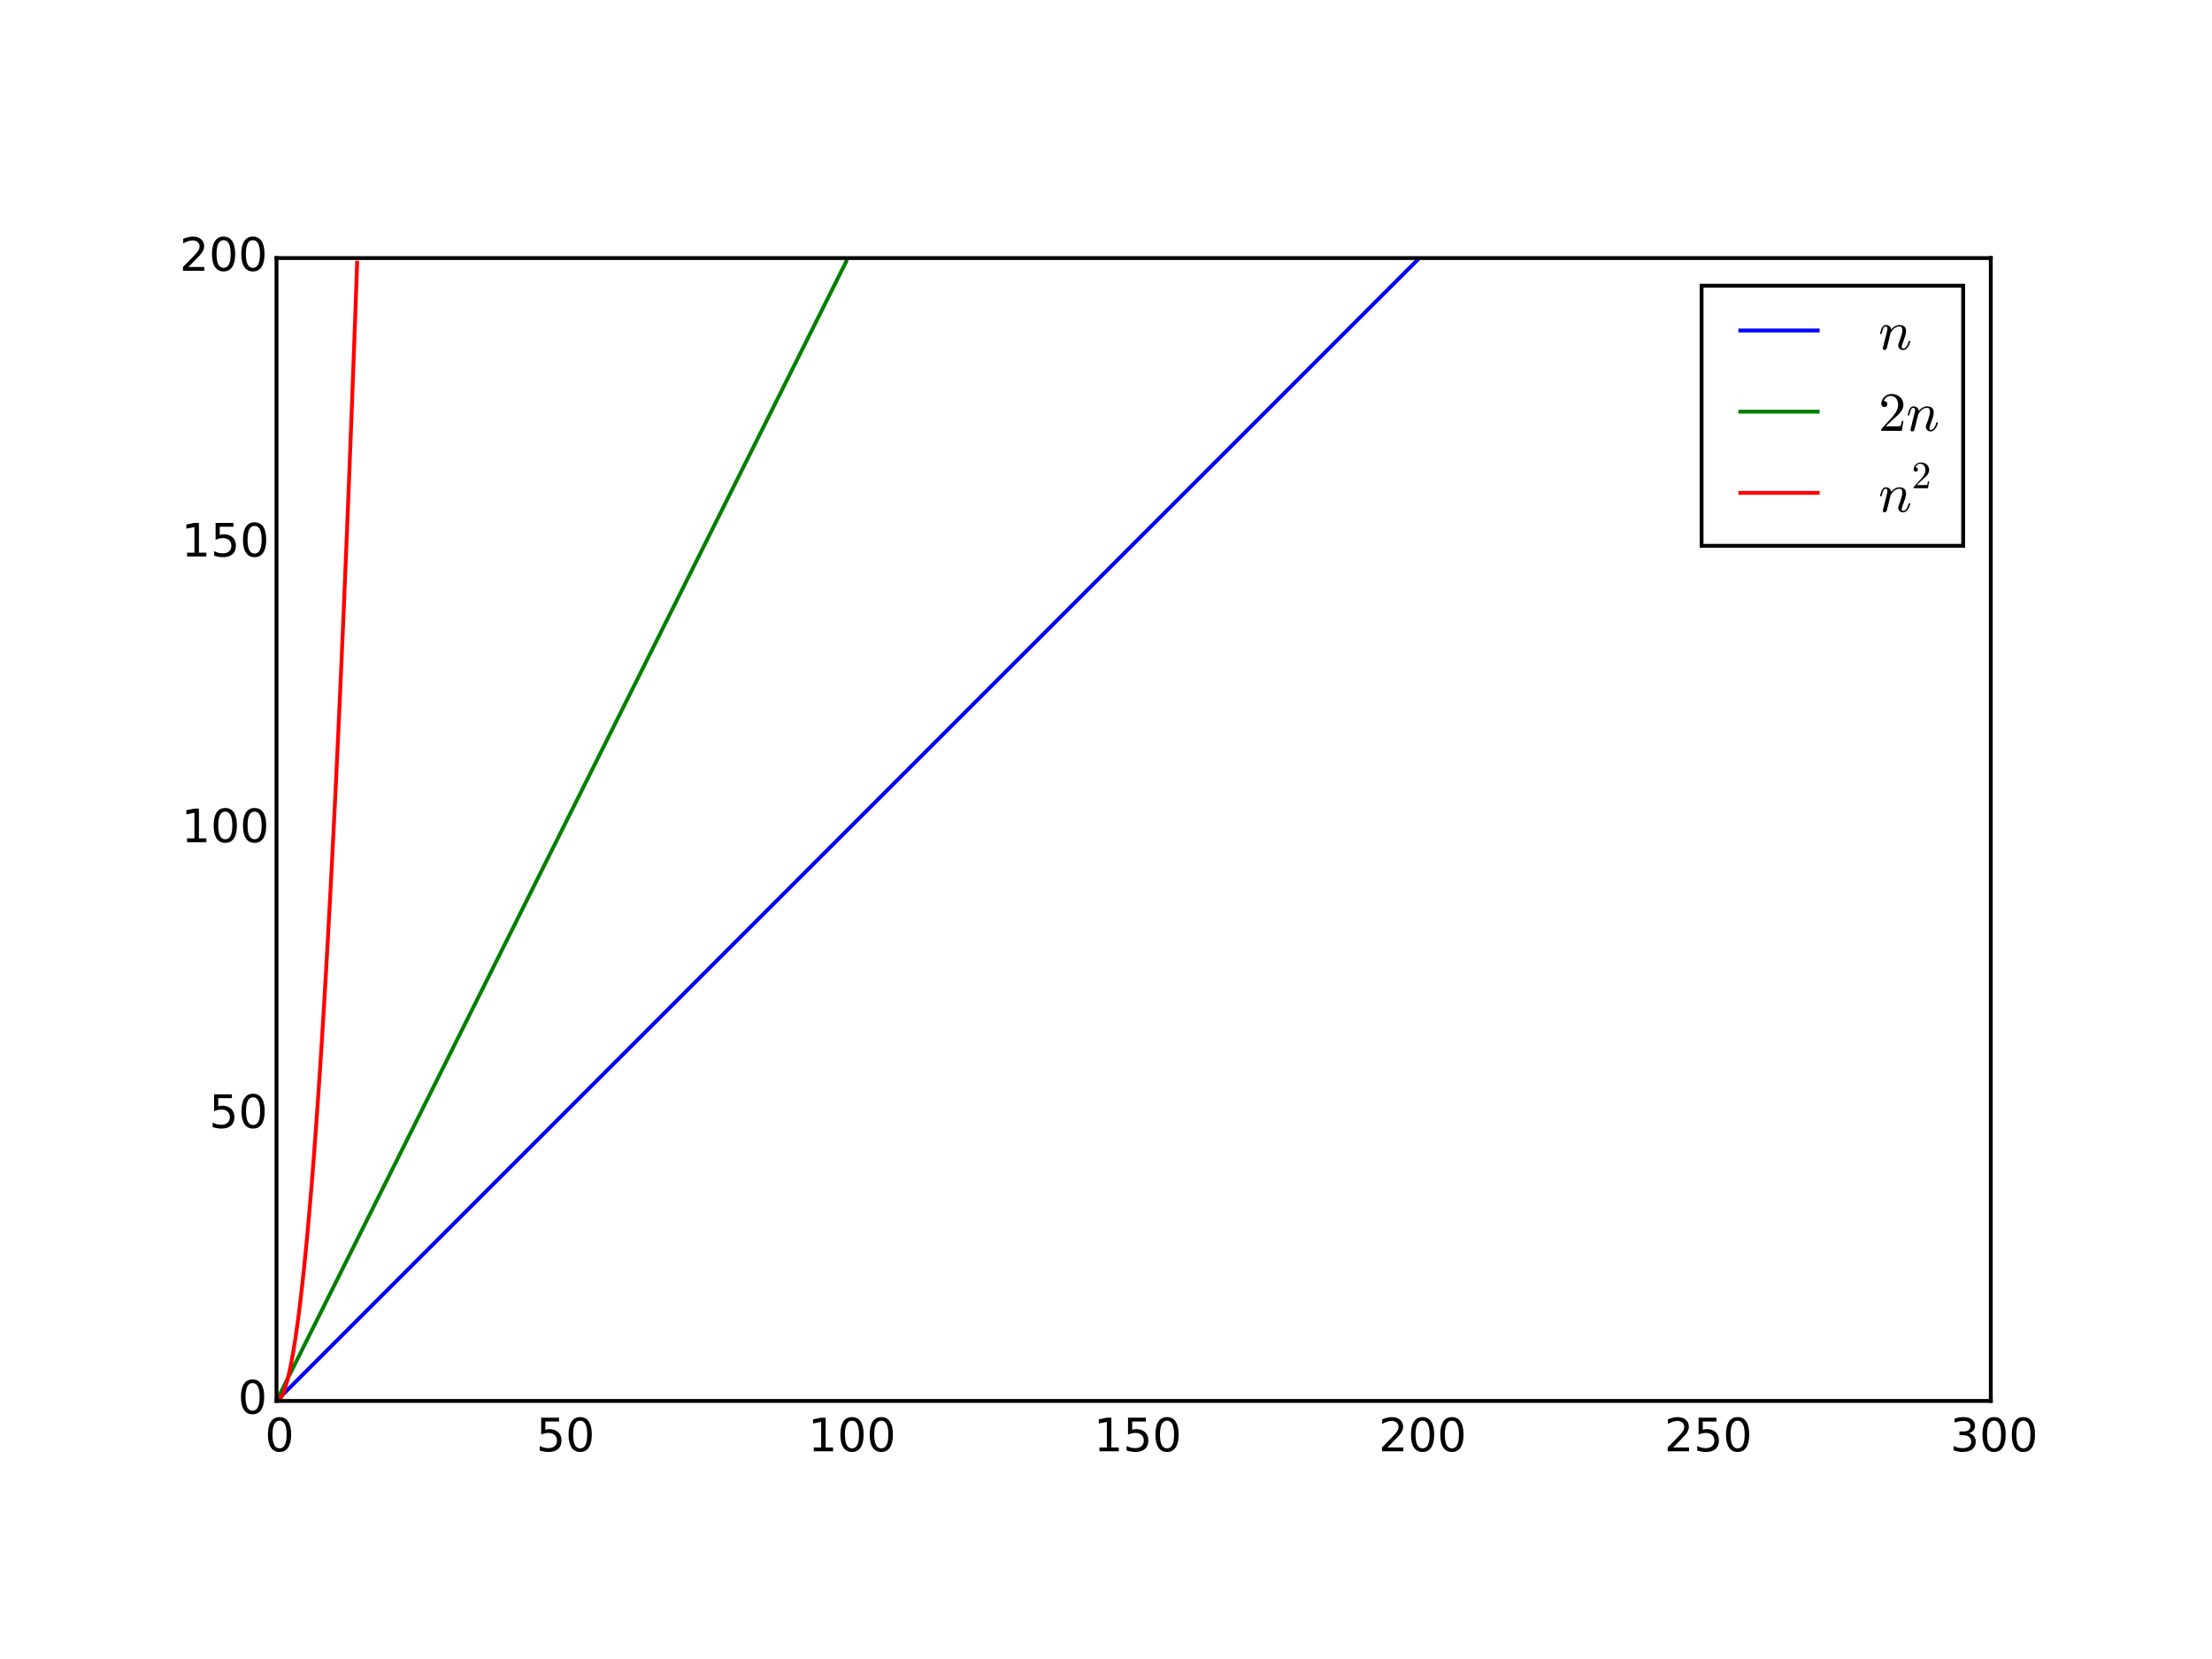
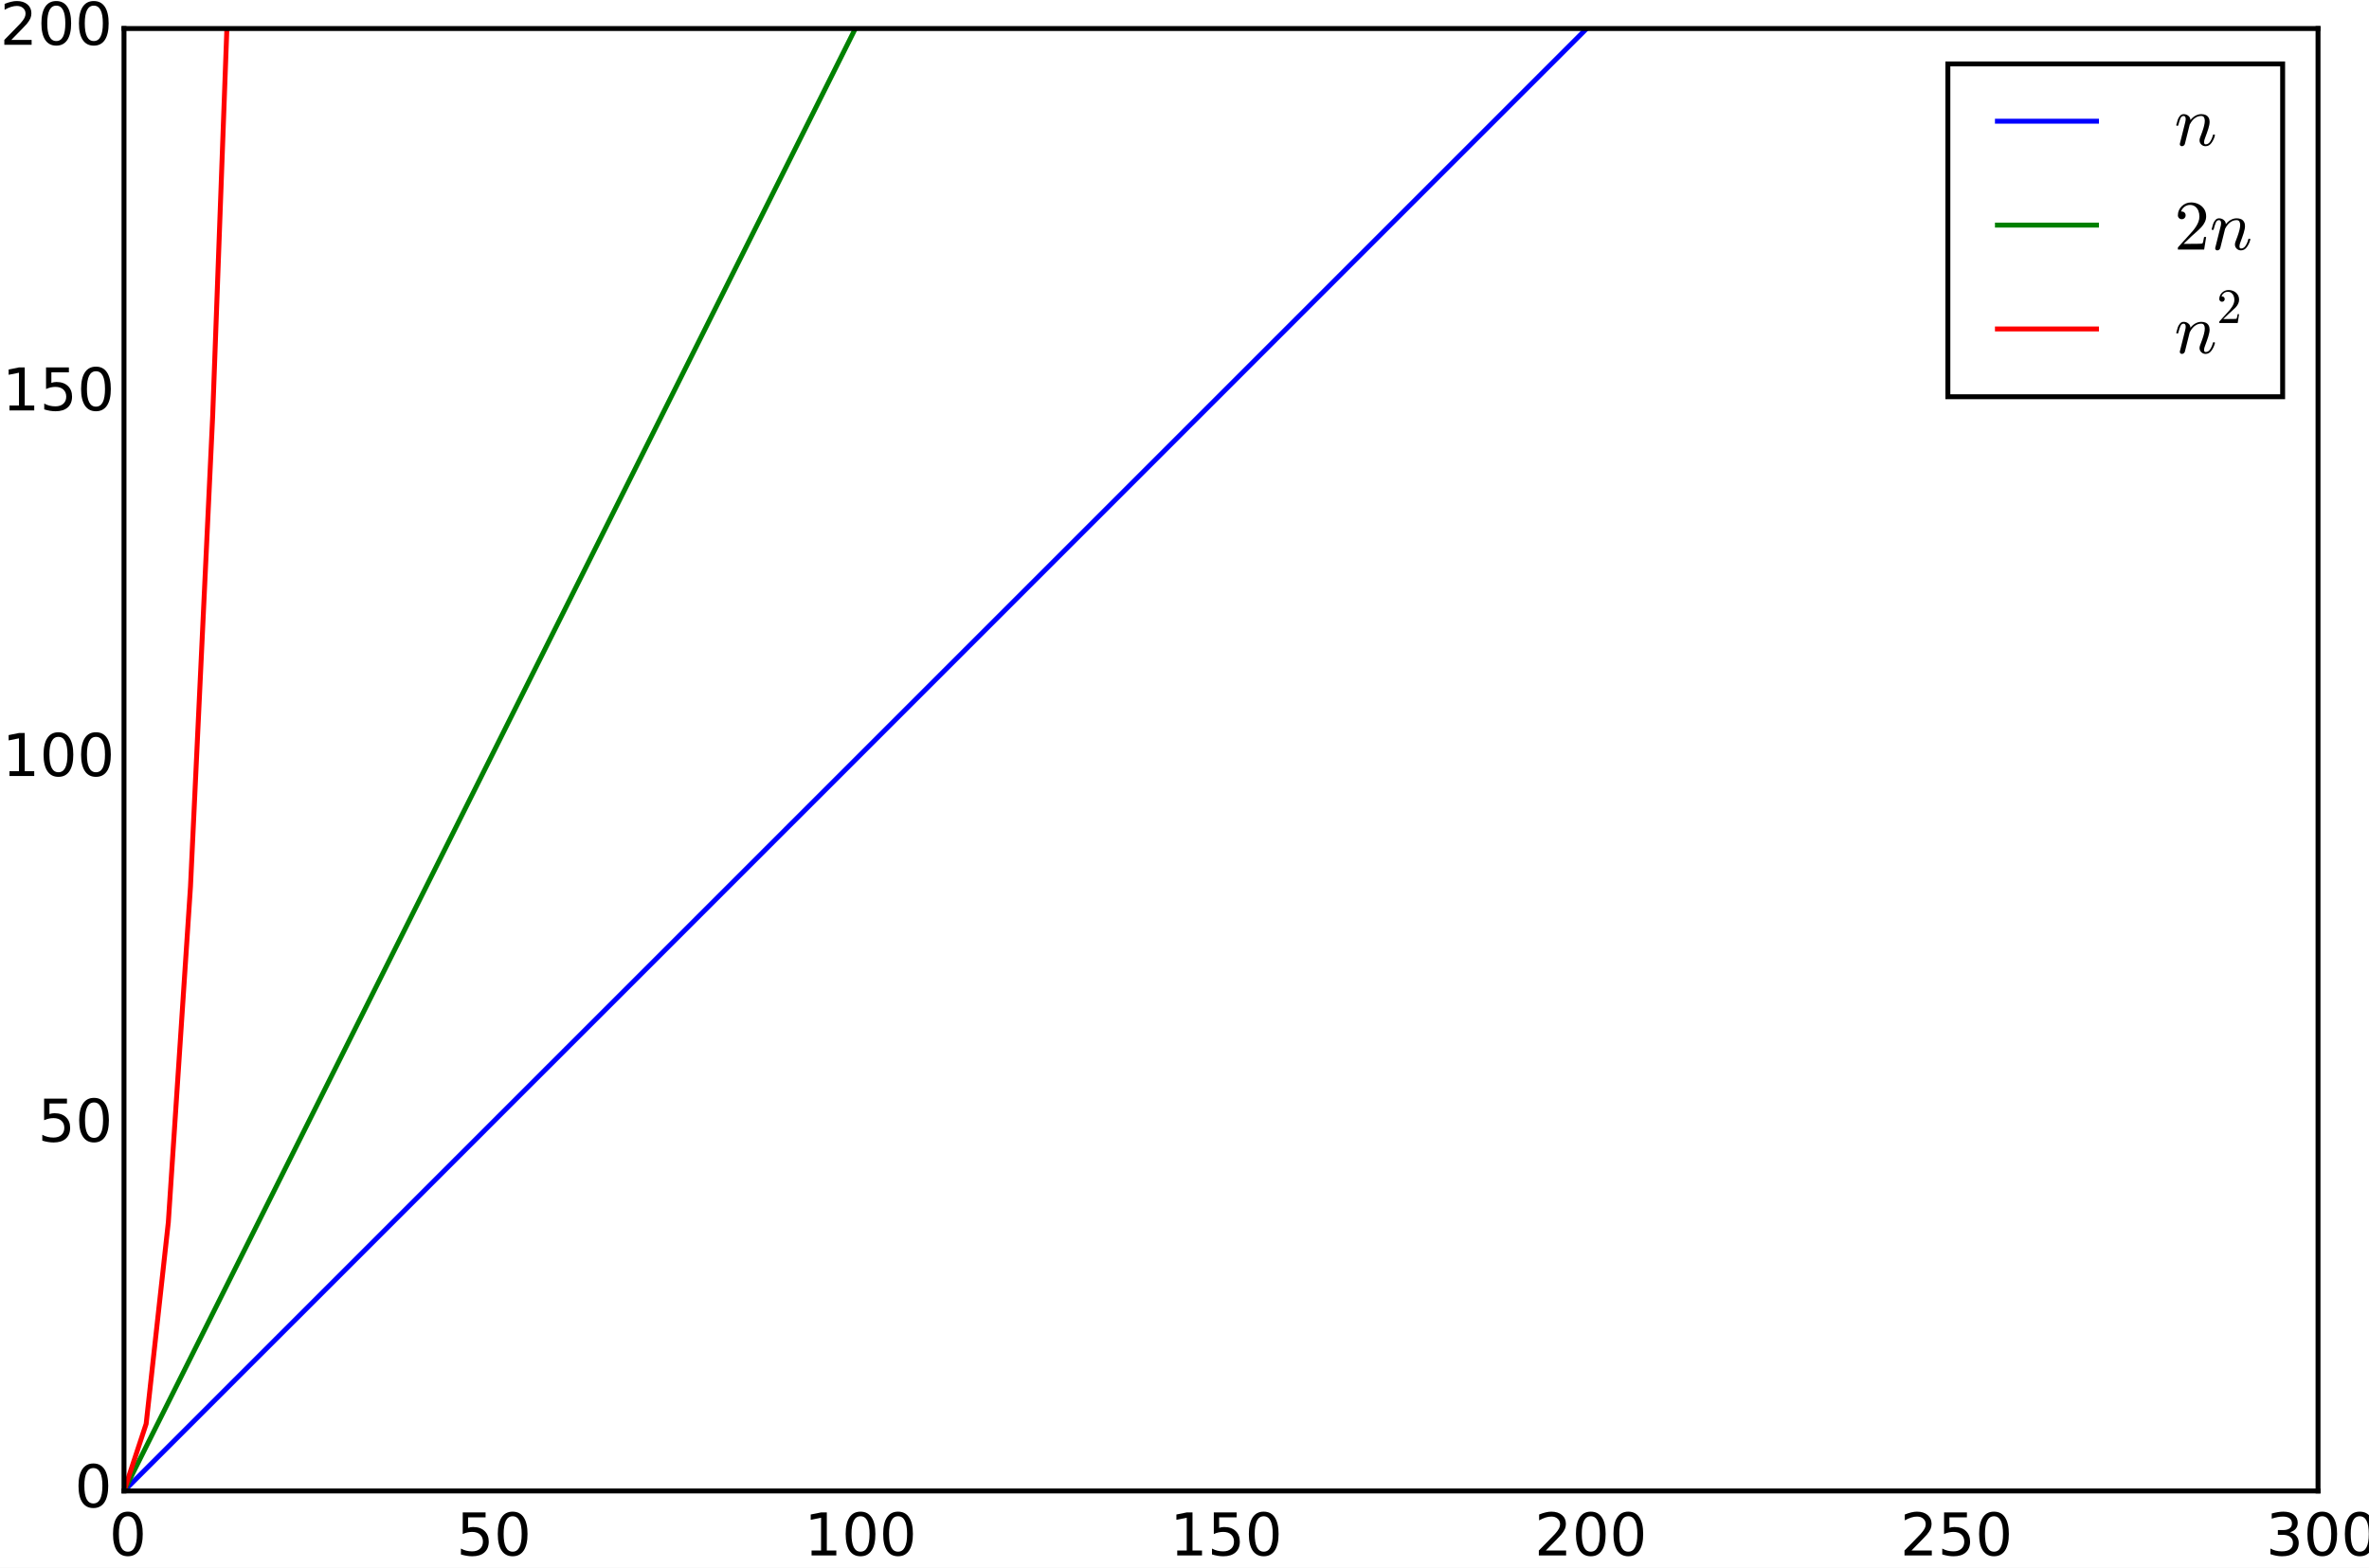
- <svg xmlns="http://www.w3.org/2000/svg" xmlns:xlink="http://www.w3.org/1999/xlink" height="432pt" version="1.1" viewBox="0 0 576 432" width="576pt">
+ <svg xmlns="http://www.w3.org/2000/svg" xmlns:xlink="http://www.w3.org/1999/xlink" height="319pt" version="1.1" viewBox="0 0 482 319" width="482pt">
  <defs>
    <style type="text/css">
*{stroke-linecap:butt;stroke-linejoin:round;}
  </style>
  </defs>
  <g id="figure_1">
    <g id="patch_1">
-       <path d=" M0 432 L576 432 L576 0 L0 0 z " style="fill:#ffffff;" />
+       <path d=" M0 319.021 L482.225 319.021 L482.225 0 L0 0 z " style="fill:#ffffff;" />
    </g>
    <g id="axes_1">
      <g id="patch_2">
-         <path d=" M72 364.8 L518.4 364.8 L518.4 67.2 L72 67.2 z " style="fill:#ffffff;" />
+         <path d=" M25.229 303.407 L471.629 303.407 L471.629 5.807 L25.229 5.807 z " style="fill:#ffffff;" />
      </g>
      <g id="line2d_1">
-         <path clip-path="url(#pc27dade812)" d=" M72.447 364.353 L369.153 67.647 L369.153 67.647" style="fill:none;stroke:#0000ff;stroke-linecap:square;" />
+         <path clip-path="url(#pc63afd2d6b)" d=" M25.229 303.407 L29.738 298.898 L34.247 294.389 L38.756 289.88 L43.265 285.371 L47.774 280.861 L52.283 276.352 L56.792 271.843 L61.301 267.334 L65.811 262.825 L70.32 258.316 L74.829 253.807 L79.338 249.298 L83.847 244.789 L88.356 240.28 L92.865 235.771 L97.374 231.261 L101.883 226.752 L106.392 222.243 L110.901 217.734 L115.411 213.225 L119.92 208.716 L124.429 204.207 L128.938 199.698 L133.447 195.189 L137.956 190.68 L142.465 186.171 L146.974 181.661 L151.483 177.152 L155.992 172.643 L160.501 168.134 L165.011 163.625 L169.52 159.116 L174.029 154.607 L178.538 150.098 L183.047 145.589 L187.556 141.08 L192.065 136.571 L196.574 132.061 L201.083 127.552 L205.592 123.043 L210.101 118.534 L214.611 114.025 L219.12 109.516 L223.629 105.007 L228.138 100.498 L232.647 95.989 L237.156 91.48 L241.665 86.971 L246.174 82.461 L250.683 77.952 L255.192 73.443 L259.701 68.934 L264.211 64.425 L268.72 59.916 L273.229 55.407 L277.738 50.898 L282.247 46.389 L286.756 41.88 L291.265 37.37 L295.774 32.861 L300.283 28.352 L304.792 23.843 L309.301 19.334 L313.811 14.825 L318.32 10.316 L322.829 5.807 L327.338 1.298 L329.636 -1" style="fill:none;stroke:#0000ff;stroke-linecap:square;" />
      </g>
      <g id="line2d_2">
-         <path clip-path="url(#pc27dade812)" d=" M72.447 363.906 L220.353 68.094 L220.353 68.094" style="fill:none;stroke:#008000;stroke-linecap:square;" />
+         <path clip-path="url(#pc63afd2d6b)" d=" M25.229 303.407 L29.738 294.389 L34.247 285.371 L38.756 276.352 L43.265 267.334 L47.774 258.316 L52.283 249.298 L56.792 240.28 L61.301 231.261 L65.811 222.243 L70.32 213.225 L74.829 204.207 L79.338 195.189 L83.847 186.171 L88.356 177.152 L92.865 168.134 L97.374 159.116 L101.883 150.098 L106.392 141.08 L110.901 132.061 L115.411 123.043 L119.92 114.025 L124.429 105.007 L128.938 95.989 L133.447 86.971 L137.956 77.952 L142.465 68.934 L146.974 59.916 L151.483 50.898 L155.992 41.88 L160.501 32.861 L165.011 23.843 L169.52 14.825 L174.029 5.807 L177.432 -1" style="fill:none;stroke:#008000;stroke-linecap:square;" />
      </g>
      <g id="line2d_3">
-         <path clip-path="url(#pc27dade812)" d=" M72.447 364.666 L72.894 364.263 L73.341 363.592 L73.787 362.653 L74.234 361.445 L74.681 359.969 L75.128 358.225 L75.575 356.212 L76.022 353.931 L76.469 351.381 L76.915 348.563 L77.362 345.477 L77.809 342.122 L78.256 338.499 L78.703 334.608 L79.15 330.448 L79.596 326.02 L80.043 321.323 L80.49 316.358 L80.937 311.125 L81.384 305.623 L81.831 299.853 L82.278 293.814 L82.724 287.508 L83.171 280.932 L83.618 274.089 L84.065 266.977 L84.512 259.596 L84.959 251.948 L85.405 244.031 L85.852 235.845 L86.299 227.391 L86.746 218.669 L87.193 209.678 L87.64 200.419 L88.087 190.892 L88.533 181.096 L88.98 171.032 L89.427 160.7 L89.874 150.099 L90.321 139.23 L90.768 128.092 L91.214 116.686 L91.661 105.012 L92.108 93.069 L92.555 80.858 L93.002 68.378" style="fill:none;stroke:#ff0000;stroke-linecap:square;" />
+         <path clip-path="url(#pc63afd2d6b)" d=" M25.229 303.407 L29.738 289.743 L34.247 248.751 L38.756 180.432 L43.265 84.784 L46.41 -1" style="fill:none;stroke:#ff0000;stroke-linecap:square;" />
      </g>
      <g id="patch_3">
-         <path d=" M72 67.2 L518.4 67.2" style="fill:none;stroke:#000000;stroke-linecap:square;stroke-linejoin:miter;" />
+         <path d=" M25.229 5.807 L471.629 5.807" style="fill:none;stroke:#000000;stroke-linecap:square;stroke-linejoin:miter;" />
      </g>
      <g id="patch_4">
-         <path d=" M518.4 364.8 L518.4 67.2" style="fill:none;stroke:#000000;stroke-linecap:square;stroke-linejoin:miter;" />
+         <path d=" M471.629 303.407 L471.629 5.807" style="fill:none;stroke:#000000;stroke-linecap:square;stroke-linejoin:miter;" />
      </g>
      <g id="patch_5">
-         <path d=" M72 364.8 L518.4 364.8" style="fill:none;stroke:#000000;stroke-linecap:square;stroke-linejoin:miter;" />
+         <path d=" M25.229 303.407 L471.629 303.407" style="fill:none;stroke:#000000;stroke-linecap:square;stroke-linejoin:miter;" />
      </g>
      <g id="patch_6">
-         <path d=" M72 364.8 L72 67.2" style="fill:none;stroke:#000000;stroke-linecap:square;stroke-linejoin:miter;" />
+         <path d=" M25.229 303.407 L25.229 5.807" style="fill:none;stroke:#000000;stroke-linecap:square;stroke-linejoin:miter;" />
      </g>
      <g id="matplotlib.axis_1">
        <g id="xtick_1">
          <g id="text_1">
            <defs>
              <path d=" M31.781 66.406 Q24.172 66.406 20.328 58.906 Q16.5 51.422 16.5 36.375 Q16.5 21.391 20.328 13.891 Q24.172 6.391 31.781 6.391 Q39.453 6.391 43.281 13.891 Q47.125 21.391 47.125 36.375 Q47.125 51.422 43.281 58.906 Q39.453 66.406 31.781 66.406 M31.781 74.219 Q44.047 74.219 50.516 64.516 Q56.984 54.828 56.984 36.375 Q56.984 17.969 50.516 8.266 Q44.047 -1.422 31.781 -1.422 Q19.531 -1.422 13.062 8.266 Q6.594 17.969 6.594 36.375 Q6.594 54.828 13.062 64.516 Q19.531 74.219 31.781 74.219" id="DejaVuSans-30" />
            </defs>
-             <g transform="translate(68.97656 377.9181)scale(0.12 -0.12)">
+             <g transform="translate(22.20531 316.525)scale(0.12 -0.12)">
              <use xlink:href="#DejaVuSans-30" />
            </g>
          </g>
        </g>
        <g id="xtick_2">
          <g id="text_2">
            <defs>
              <path d=" M10.797 72.906 L49.516 72.906 L49.516 64.594 L19.828 64.594 L19.828 46.734 Q21.969 47.469 24.109 47.828 Q26.266 48.188 28.422 48.188 Q40.625 48.188 47.75 41.5 Q54.891 34.812 54.891 23.391 Q54.891 11.625 47.562 5.094 Q40.234 -1.422 26.906 -1.422 Q22.312 -1.422 17.547 -0.641 Q12.797 0.141 7.719 1.703 L7.719 11.625 Q12.109 9.234 16.797 8.062 Q21.484 6.891 26.703 6.891 Q35.156 6.891 40.078 11.328 Q45.016 15.766 45.016 23.391 Q45.016 31 40.078 35.438 Q35.156 39.891 26.703 39.891 Q22.75 39.891 18.812 39.016 Q14.891 38.141 10.797 36.281 z " id="DejaVuSans-35" />
            </defs>
-             <g transform="translate(139.6266 377.9181)scale(0.12 -0.12)">
+             <g transform="translate(92.85531 316.525)scale(0.12 -0.12)">
              <use xlink:href="#DejaVuSans-35" />
              <use x="63.623" xlink:href="#DejaVuSans-30" />
            </g>
          </g>
        </g>
        <g id="xtick_3">
          <g id="text_3">
            <defs>
              <path d=" M12.406 8.297 L28.516 8.297 L28.516 63.922 L10.984 60.406 L10.984 69.391 L28.422 72.906 L38.281 72.906 L38.281 8.297 L54.391 8.297 L54.391 0 L12.406 0 z " id="DejaVuSans-31" />
            </defs>
-             <g transform="translate(210.405 377.9181)scale(0.12 -0.12)">
+             <g transform="translate(163.6337 316.525)scale(0.12 -0.12)">
              <use xlink:href="#DejaVuSans-31" />
              <use x="63.623" xlink:href="#DejaVuSans-30" />
              <use x="127.246" xlink:href="#DejaVuSans-30" />
            </g>
          </g>
        </g>
        <g id="xtick_4">
          <g id="text_4">
-             <g transform="translate(284.805 377.9181)scale(0.12 -0.12)">
+             <g transform="translate(238.0337 316.525)scale(0.12 -0.12)">
              <use xlink:href="#DejaVuSans-31" />
              <use x="63.623" xlink:href="#DejaVuSans-35" />
              <use x="127.246" xlink:href="#DejaVuSans-30" />
            </g>
          </g>
        </g>
        <g id="xtick_5">
          <g id="text_5">
            <defs>
              <path d=" M19.188 8.297 L53.609 8.297 L53.609 0 L7.328 0 L7.328 8.297 Q12.938 14.109 22.625 23.891 Q32.328 33.688 34.812 36.531 Q39.547 41.844 41.422 45.531 Q43.312 49.219 43.312 52.781 Q43.312 58.594 39.234 62.25 Q35.156 65.922 28.609 65.922 Q23.969 65.922 18.812 64.312 Q13.672 62.703 7.812 59.422 L7.812 69.391 Q13.766 71.781 18.938 73 Q24.125 74.219 28.422 74.219 Q39.75 74.219 46.484 68.547 Q53.219 62.891 53.219 53.422 Q53.219 48.922 51.531 44.891 Q49.859 40.875 45.406 35.406 Q44.188 33.984 37.641 27.219 Q31.109 20.453 19.188 8.297" id="DejaVuSans-32" />
            </defs>
-             <g transform="translate(358.9856 377.9181)scale(0.12 -0.12)">
+             <g transform="translate(312.2144 316.525)scale(0.12 -0.12)">
              <use xlink:href="#DejaVuSans-32" />
              <use x="63.623" xlink:href="#DejaVuSans-30" />
              <use x="127.246" xlink:href="#DejaVuSans-30" />
            </g>
          </g>
        </g>
        <g id="xtick_6">
          <g id="text_6">
-             <g transform="translate(433.3856 377.9181)scale(0.12 -0.12)">
+             <g transform="translate(386.6144 316.525)scale(0.12 -0.12)">
              <use xlink:href="#DejaVuSans-32" />
              <use x="63.623" xlink:href="#DejaVuSans-35" />
              <use x="127.246" xlink:href="#DejaVuSans-30" />
            </g>
          </g>
        </g>
        <g id="xtick_7">
          <g id="text_7">
            <defs>
              <path d=" M40.578 39.312 Q47.656 37.797 51.625 33 Q55.609 28.219 55.609 21.188 Q55.609 10.406 48.188 4.484 Q40.766 -1.422 27.094 -1.422 Q22.516 -1.422 17.656 -0.516 Q12.797 0.391 7.625 2.203 L7.625 11.719 Q11.719 9.328 16.594 8.109 Q21.484 6.891 26.812 6.891 Q36.078 6.891 40.938 10.547 Q45.797 14.203 45.797 21.188 Q45.797 27.641 41.281 31.266 Q36.766 34.906 28.719 34.906 L20.219 34.906 L20.219 43.016 L29.109 43.016 Q36.375 43.016 40.234 45.922 Q44.094 48.828 44.094 54.297 Q44.094 59.906 40.109 62.906 Q36.141 65.922 28.719 65.922 Q24.656 65.922 20.016 65.031 Q15.375 64.156 9.812 62.312 L9.812 71.094 Q15.438 72.656 20.344 73.438 Q25.25 74.219 29.594 74.219 Q40.828 74.219 47.359 69.109 Q53.906 64.016 53.906 55.328 Q53.906 49.266 50.438 45.094 Q46.969 40.922 40.578 39.312" id="DejaVuSans-33" />
            </defs>
-             <g transform="translate(507.8034 377.9181)scale(0.12 -0.12)">
+             <g transform="translate(461.0322 316.525)scale(0.12 -0.12)">
              <use xlink:href="#DejaVuSans-33" />
              <use x="63.623" xlink:href="#DejaVuSans-30" />
              <use x="127.246" xlink:href="#DejaVuSans-30" />
            </g>
          </g>
        </g>
      </g>
      <g id="matplotlib.axis_2">
        <g id="ytick_1">
          <g id="text_8">
-             <g transform="translate(61.95312 368.1112)scale(0.12 -0.12)">
+             <g transform="translate(15.18187 306.7181)scale(0.12 -0.12)">
              <use xlink:href="#DejaVuSans-30" />
            </g>
          </g>
        </g>
        <g id="ytick_2">
          <g id="text_9">
-             <g transform="translate(54.45312 293.7113)scale(0.12 -0.12)">
+             <g transform="translate(7.681875 232.3181)scale(0.12 -0.12)">
              <use xlink:href="#DejaVuSans-35" />
              <use x="63.623" xlink:href="#DejaVuSans-30" />
            </g>
          </g>
        </g>
        <g id="ytick_3">
          <g id="text_10">
-             <g transform="translate(47.21 219.3113)scale(0.12 -0.12)">
+             <g transform="translate(0.43875 157.9181)scale(0.12 -0.12)">
              <use xlink:href="#DejaVuSans-31" />
              <use x="63.623" xlink:href="#DejaVuSans-30" />
              <use x="127.246" xlink:href="#DejaVuSans-30" />
            </g>
          </g>
        </g>
        <g id="ytick_4">
          <g id="text_11">
-             <g transform="translate(47.21 144.9112)scale(0.12 -0.12)">
+             <g transform="translate(0.43875 83.51812)scale(0.12 -0.12)">
              <use xlink:href="#DejaVuSans-31" />
              <use x="63.623" xlink:href="#DejaVuSans-35" />
              <use x="127.246" xlink:href="#DejaVuSans-30" />
            </g>
          </g>
        </g>
        <g id="ytick_5">
          <g id="text_12">
-             <g transform="translate(46.77125 70.51125)scale(0.12 -0.12)">
+             <g transform="translate(0.0 9.118125)scale(0.12 -0.12)">
              <use xlink:href="#DejaVuSans-32" />
              <use x="63.623" xlink:href="#DejaVuSans-30" />
              <use x="127.246" xlink:href="#DejaVuSans-30" />
            </g>
          </g>
        </g>
      </g>
      <g id="legend_1">
        <g id="patch_7">
-           <path d=" M443.088 142.13 L511.2 142.13 L511.2 74.4 L443.088 74.4 z " style="fill:#ffffff;stroke:#000000;stroke-linejoin:miter;" />
+           <path d=" M396.317 80.736 L464.429 80.736 L464.429 13.007 L396.317 13.007 z " style="fill:#ffffff;stroke:#000000;stroke-linejoin:miter;" />
        </g>
        <g id="line2d_4">
-           <path d=" M453.168 86.062 L473.328 86.062" style="fill:none;stroke:#0000ff;stroke-linecap:square;" />
+           <path d=" M406.397 24.669 L426.557 24.669" style="fill:none;stroke:#0000ff;stroke-linecap:square;" />
        </g>
        <g id="line2d_5" />
        <g id="text_13">
          <defs>
            <path d=" M7.719 1.703 Q7.719 2.297 7.812 2.594 L15.281 32.422 Q16.016 35.203 16.016 37.312 Q16.016 41.609 13.094 41.609 Q9.969 41.609 8.453 37.859 Q6.938 34.125 5.516 28.422 Q5.516 28.125 5.219 27.953 Q4.938 27.781 4.688 27.781 L3.516 27.781 Q3.172 27.781 2.922 28.141 Q2.688 28.516 2.688 28.812 Q3.766 33.156 4.766 36.172 Q5.766 39.203 7.891 41.688 Q10.016 44.188 13.188 44.188 Q16.938 44.188 19.812 41.812 Q22.703 39.453 22.703 35.797 Q25.688 39.703 29.688 41.938 Q33.688 44.188 38.188 44.188 Q41.75 44.188 44.328 42.969 Q46.922 41.75 48.359 39.281 Q49.812 36.812 49.812 33.406 Q49.812 29.297 47.969 23.484 Q46.141 17.672 43.406 10.5 Q42 7.234 42 4.5 Q42 1.516 44.281 1.516 Q48.188 1.516 50.797 5.703 Q53.422 9.906 54.5 14.703 Q54.688 15.281 55.328 15.281 L56.5 15.281 Q56.891 15.281 57.156 15.031 Q57.422 14.797 57.422 14.406 Q57.422 14.312 57.328 14.109 Q55.953 8.453 52.562 3.656 Q49.172 -1.125 44.094 -1.125 Q40.578 -1.125 38.078 1.297 Q35.594 3.719 35.594 7.172 Q35.594 9.031 36.375 11.078 Q37.641 14.359 39.281 18.891 Q40.922 23.438 41.969 27.578 Q43.016 31.734 43.016 34.906 Q43.016 37.703 41.859 39.656 Q40.719 41.609 37.984 41.609 Q34.328 41.609 31.25 39.984 Q28.172 38.375 25.875 35.719 Q23.578 33.062 21.688 29.391 L14.891 2.203 Q14.547 0.828 13.344 -0.141 Q12.156 -1.125 10.688 -1.125 Q9.469 -1.125 8.594 -0.344 Q7.719 0.438 7.719 1.703" id="Cmmi10-6e" />
          </defs>
-           <g transform="translate(489.168 91.10175)scale(0.144 -0.144)">
+           <g transform="translate(442.3967 29.70863)scale(0.144 -0.144)">
            <use transform="translate(0.0 0.8125)" xlink:href="#Cmmi10-6e" />
          </g>
        </g>
        <g id="line2d_6">
-           <path d=" M453.168 107.198 L473.328 107.198" style="fill:none;stroke:#008000;stroke-linecap:square;" />
+           <path d=" M406.397 45.805 L426.557 45.805" style="fill:none;stroke:#008000;stroke-linecap:square;" />
        </g>
        <g id="line2d_7" />
        <g id="text_14">
          <defs>
            <path d=" M4.984 0 L4.984 2.688 Q4.984 2.938 5.172 3.219 L20.703 20.406 Q24.219 24.219 26.406 26.797 Q28.609 29.391 30.75 32.766 Q32.906 36.141 34.156 39.625 Q35.406 43.109 35.406 47.016 Q35.406 51.125 33.891 54.859 Q32.375 58.594 29.375 60.844 Q26.375 63.094 22.125 63.094 Q17.781 63.094 14.312 60.469 Q10.844 57.859 9.422 53.719 Q9.812 53.812 10.5 53.812 Q12.75 53.812 14.328 52.297 Q15.922 50.781 15.922 48.391 Q15.922 46.094 14.328 44.5 Q12.75 42.922 10.5 42.922 Q8.156 42.922 6.562 44.547 Q4.984 46.188 4.984 48.391 Q4.984 52.156 6.391 55.438 Q7.812 58.734 10.469 61.297 Q13.141 63.875 16.484 65.234 Q19.828 66.609 23.578 66.609 Q29.297 66.609 34.219 64.188 Q39.156 61.766 42.031 57.344 Q44.922 52.938 44.922 47.016 Q44.922 42.672 43.016 38.766 Q41.109 34.859 38.125 31.656 Q35.156 28.469 30.516 24.406 Q25.875 20.359 24.422 19 L13.094 8.109 L22.703 8.109 Q29.781 8.109 34.547 8.219 Q39.312 8.344 39.594 8.594 Q40.766 9.859 42 17.828 L44.922 17.828 L42.094 0 z " id="Cmr10-32" />
          </defs>
-           <g transform="translate(489.168 112.2382)scale(0.144 -0.144)">
+           <g transform="translate(442.3967 50.84513)scale(0.144 -0.144)">
            <use transform="translate(0.0 0.390625)" xlink:href="#Cmr10-32" />
            <use transform="translate(50.0 0.390625)" xlink:href="#Cmmi10-6e" />
          </g>
        </g>
        <g id="line2d_8">
-           <path d=" M453.168 128.335 L473.328 128.335" style="fill:none;stroke:#ff0000;stroke-linecap:square;" />
+           <path d=" M406.397 66.942 L426.557 66.942" style="fill:none;stroke:#ff0000;stroke-linecap:square;" />
        </g>
        <g id="line2d_9" />
        <g id="text_15">
-           <g transform="translate(489.168 133.3748)scale(0.144 -0.144)">
+           <g transform="translate(442.3967 71.98162)scale(0.144 -0.144)">
            <use transform="translate(0.0 0.8578125)" xlink:href="#Cmmi10-6e" />
            <use transform="translate(60.00977 43.37344)scale(0.7)" xlink:href="#Cmr10-32" />
          </g>
        </g>
      </g>
    </g>
  </g>
  <defs>
-     <clipPath id="pc27dade812">
-       <rect height="297.6" width="446.4" x="72.0" y="67.2" />
+     <clipPath id="pc63afd2d6b">
+       <rect height="297.6" width="446.4" x="25.229" y="5.807" />
    </clipPath>
  </defs>
</svg>
